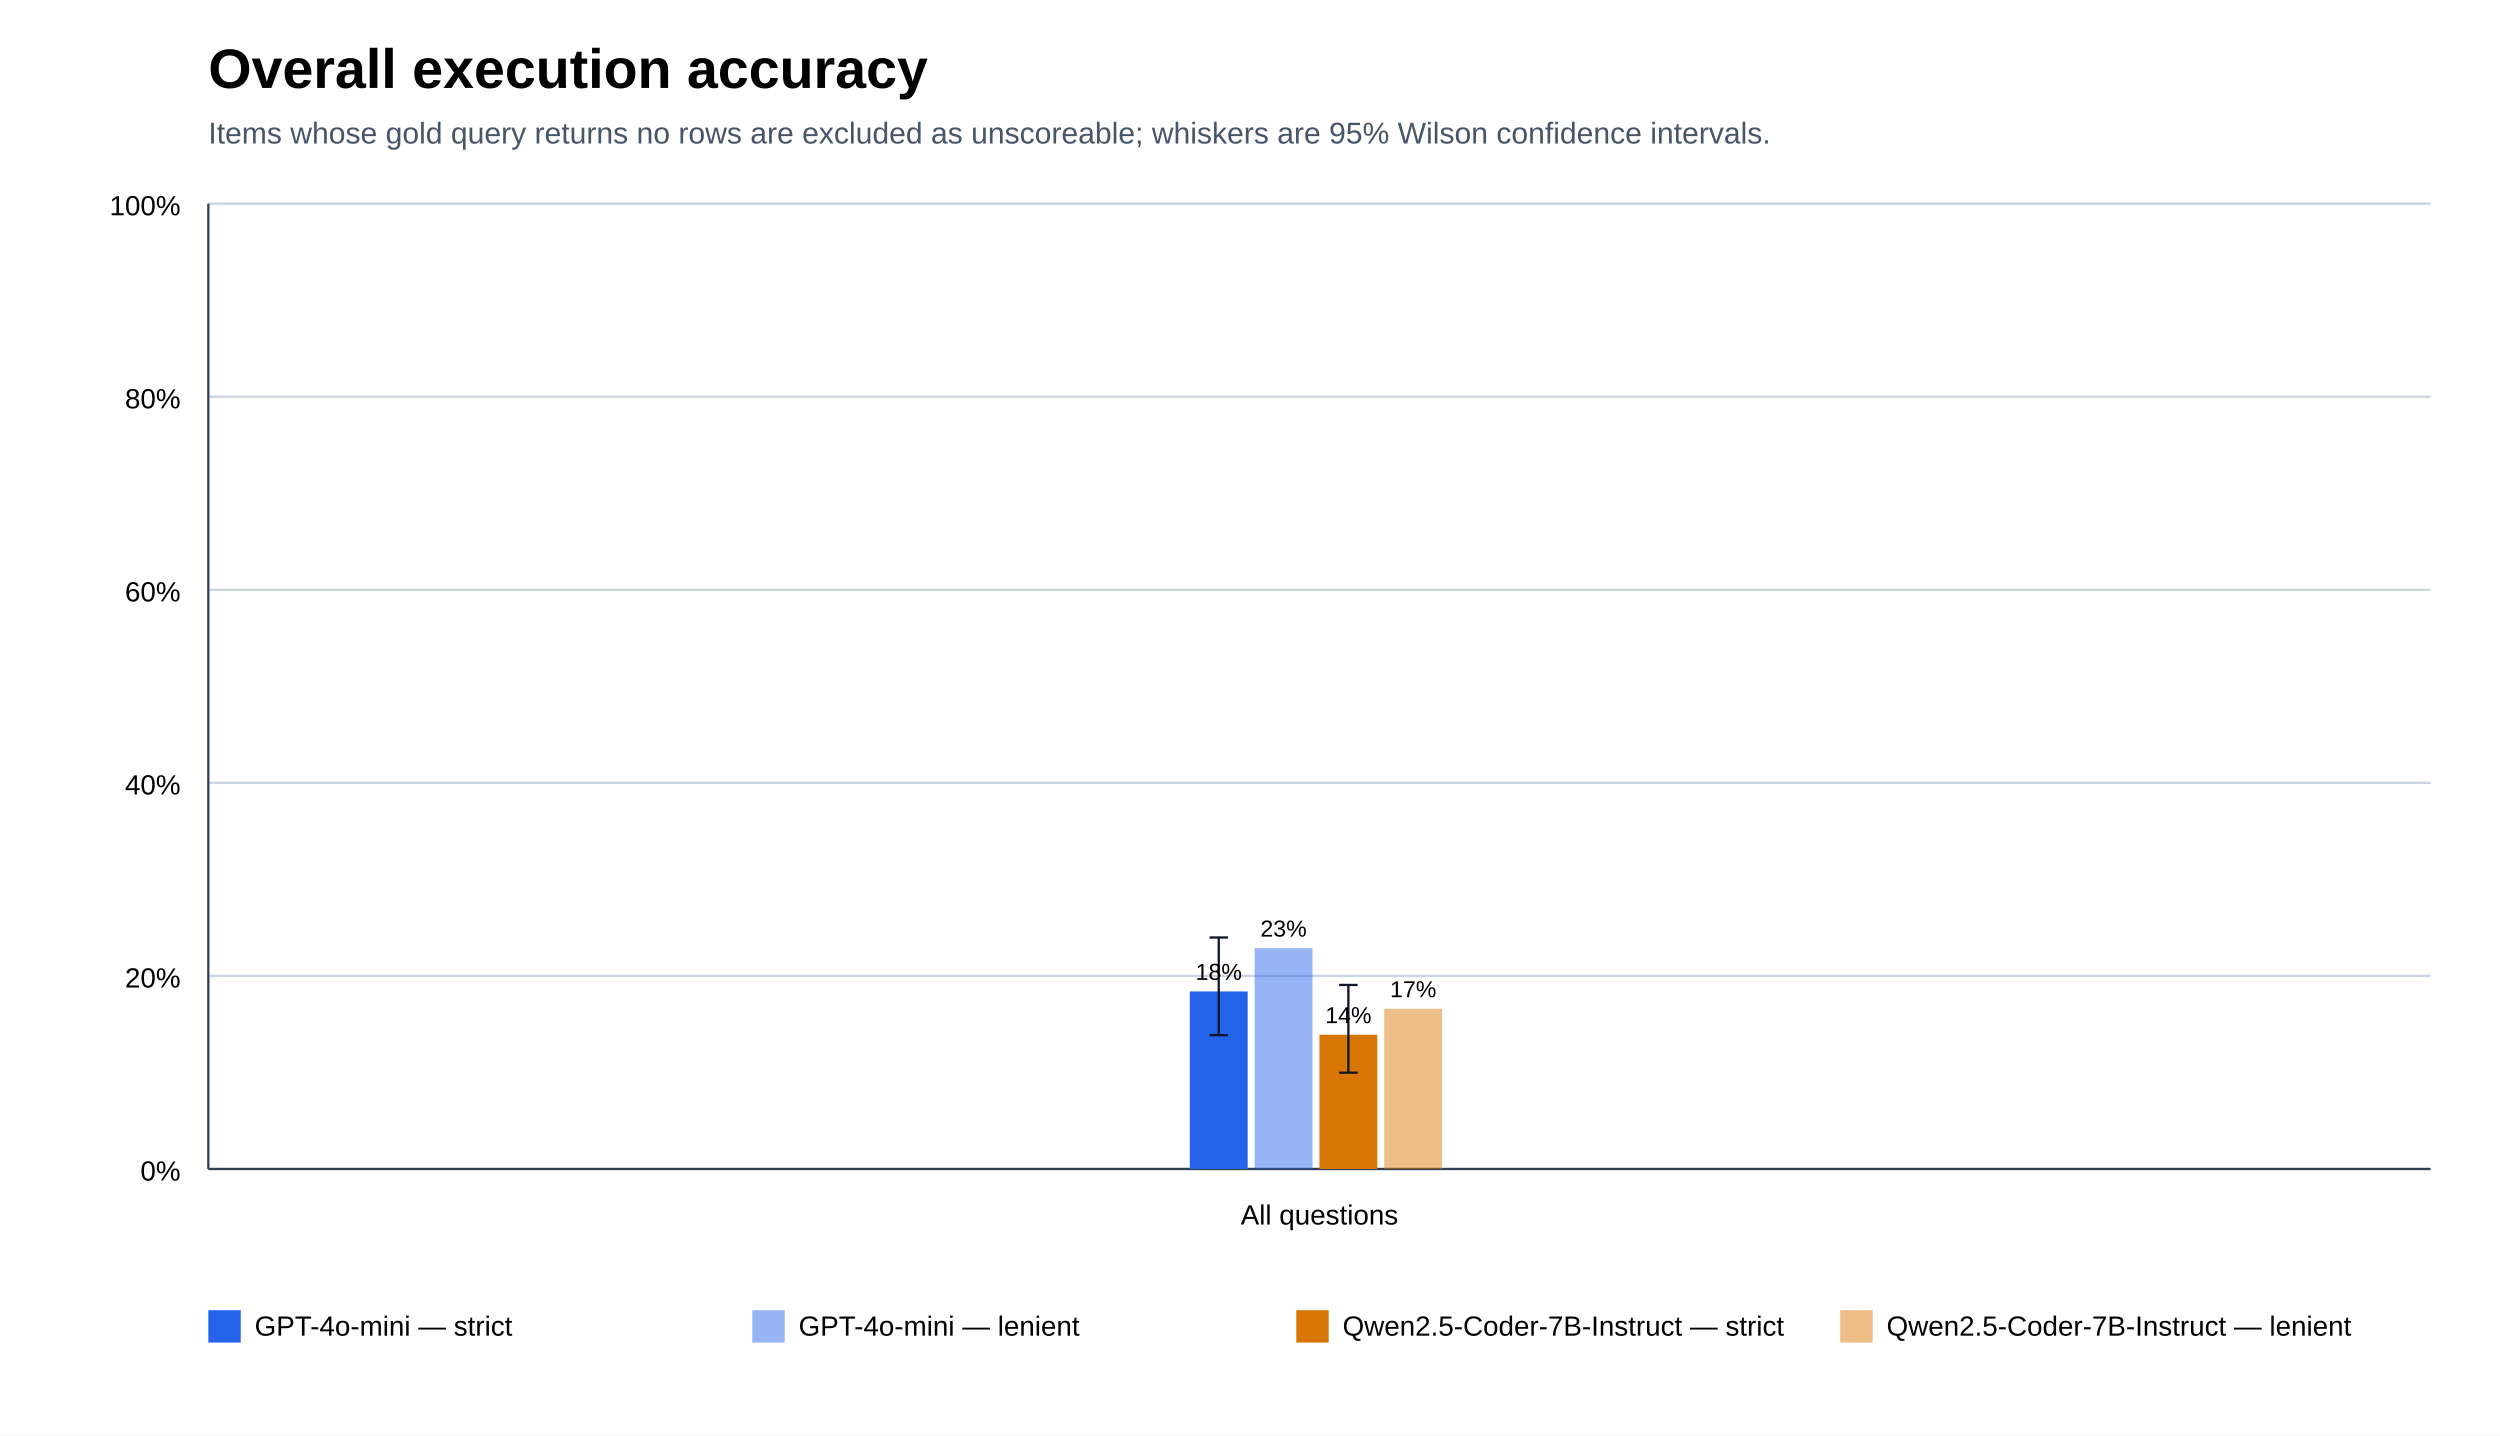
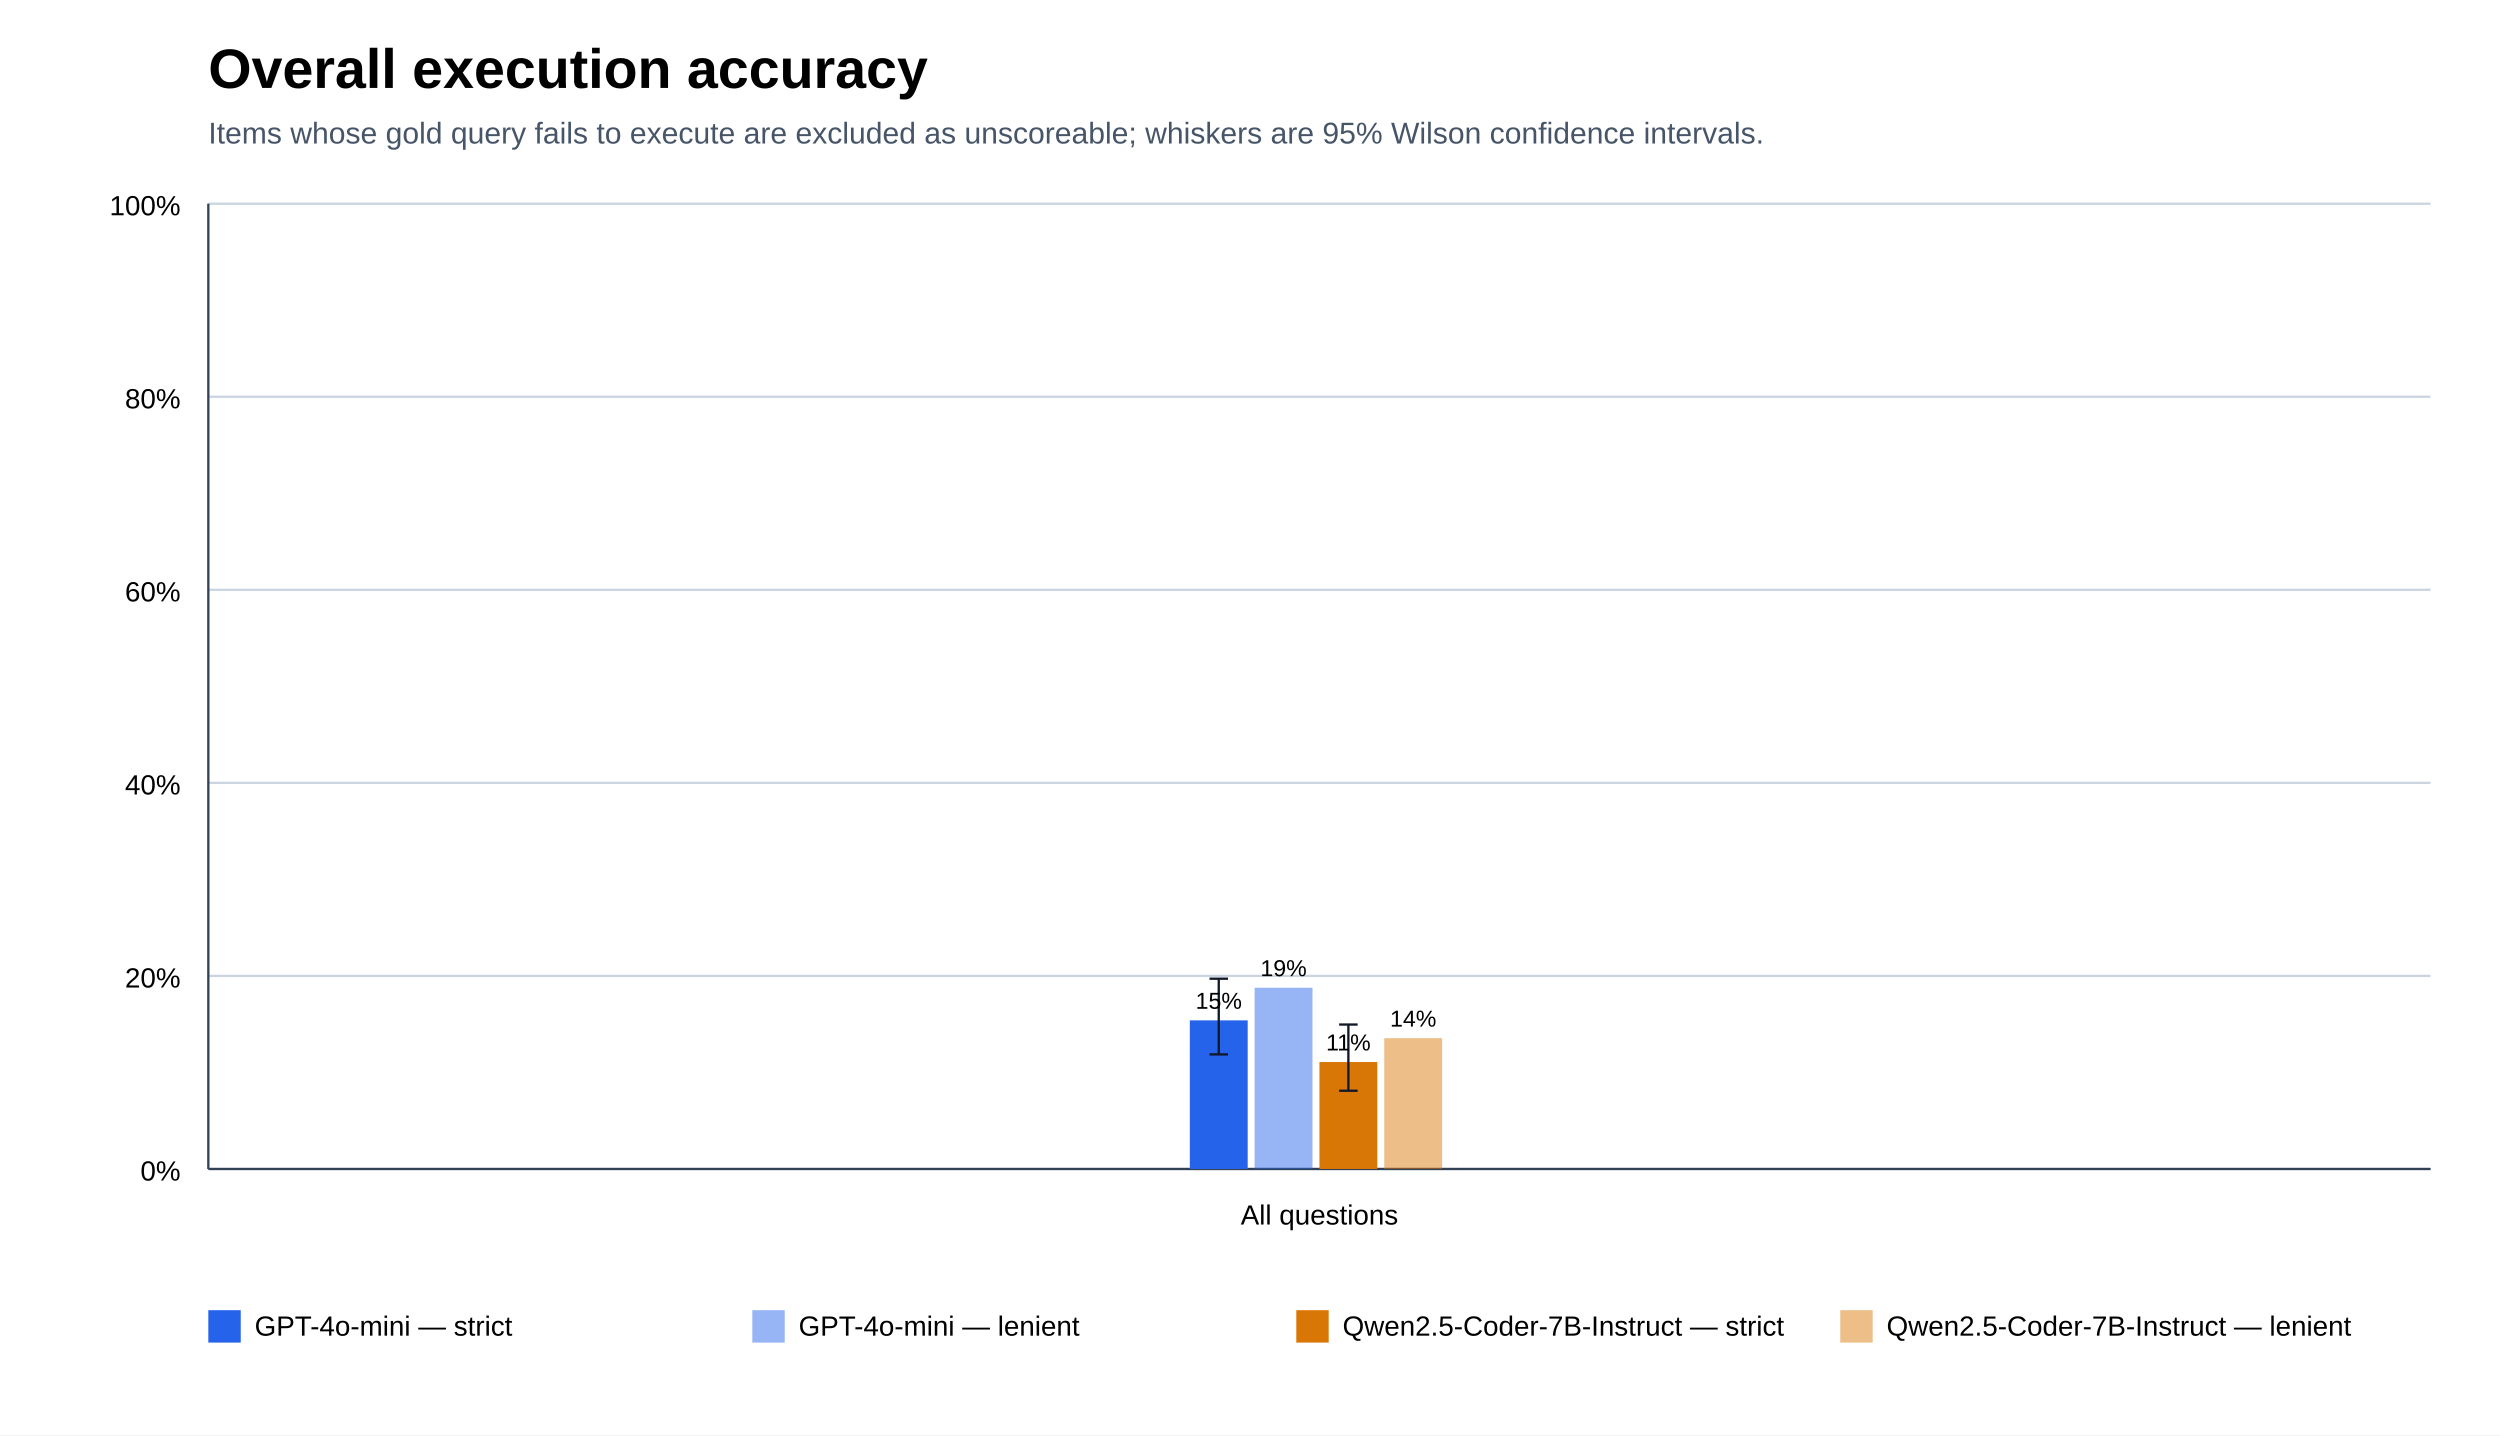
<svg xmlns="http://www.w3.org/2000/svg" width="1080" height="620" viewBox="0 0 1080 620" role="img" aria-labelledby="title desc">
  <rect width="100%" height="100%" fill="white" />
  <text x="90" y="38" font-family="Arial, sans-serif" font-size="24" font-weight="700">Overall execution accuracy</text>
-   <text x="90" y="62" font-family="Arial, sans-serif" font-size="13" fill="#475569">Items whose gold query returns no rows are excluded as unscoreable; whiskers are 95% Wilson confidence intervals.</text>
+   <text x="90" y="62" font-family="Arial, sans-serif" font-size="13" fill="#475569">Items whose gold query fails to execute are excluded as unscoreable; whiskers are 95% Wilson confidence intervals.</text>
  <line x1="90" y1="505.0" x2="1050" y2="505.0" stroke="#cbd5e1" stroke-width="1" />
  <text x="78" y="510.0" text-anchor="end" font-family="Arial, sans-serif" font-size="12">0%</text>
  <line x1="90" y1="421.6" x2="1050" y2="421.6" stroke="#cbd5e1" stroke-width="1" />
  <text x="78" y="426.6" text-anchor="end" font-family="Arial, sans-serif" font-size="12">20%</text>
  <line x1="90" y1="338.2" x2="1050" y2="338.2" stroke="#cbd5e1" stroke-width="1" />
  <text x="78" y="343.2" text-anchor="end" font-family="Arial, sans-serif" font-size="12">40%</text>
  <line x1="90" y1="254.8" x2="1050" y2="254.8" stroke="#cbd5e1" stroke-width="1" />
  <text x="78" y="259.8" text-anchor="end" font-family="Arial, sans-serif" font-size="12">60%</text>
  <line x1="90" y1="171.4" x2="1050" y2="171.4" stroke="#cbd5e1" stroke-width="1" />
  <text x="78" y="176.4" text-anchor="end" font-family="Arial, sans-serif" font-size="12">80%</text>
  <line x1="90" y1="88.0" x2="1050" y2="88.0" stroke="#cbd5e1" stroke-width="1" />
  <text x="78" y="93.0" text-anchor="end" font-family="Arial, sans-serif" font-size="12">100%</text>
  <line x1="90" y1="88" x2="90" y2="505" stroke="#334155" />
  <line x1="90" y1="505" x2="1050" y2="505" stroke="#334155" />
-   <rect x="514.0" y="428.3" width="25.0" height="76.7" fill="#2563eb" opacity="1" />
-   <line x1="526.5" y1="447.2" x2="526.5" y2="405.0" stroke="#111827" />
-   <line x1="522.5" y1="447.2" x2="530.5" y2="447.2" stroke="#111827" />
-   <line x1="522.5" y1="405.0" x2="530.5" y2="405.0" stroke="#111827" />
-   <text x="526.5" y="423.3" text-anchor="middle" font-family="Arial, sans-serif" font-size="10">18%</text>
-   <rect x="542.0" y="409.6" width="25.0" height="95.4" fill="#2563eb" opacity="0.48" />
-   <text x="554.5" y="404.6" text-anchor="middle" font-family="Arial, sans-serif" font-size="10">23%</text>
-   <rect x="570.0" y="447.0" width="25.0" height="58.0" fill="#d97706" opacity="1" />
-   <line x1="582.5" y1="463.4" x2="582.5" y2="425.5" stroke="#111827" />
-   <line x1="578.5" y1="463.4" x2="586.5" y2="463.4" stroke="#111827" />
-   <line x1="578.5" y1="425.5" x2="586.5" y2="425.5" stroke="#111827" />
-   <text x="582.5" y="442.0" text-anchor="middle" font-family="Arial, sans-serif" font-size="10">14%</text>
-   <rect x="598.0" y="435.8" width="25.0" height="69.2" fill="#d97706" opacity="0.48" />
-   <text x="610.5" y="430.8" text-anchor="middle" font-family="Arial, sans-serif" font-size="10">17%</text>
+   <rect x="514.0" y="440.8" width="25.0" height="64.2" fill="#2563eb" opacity="1" />
+   <line x1="526.5" y1="455.5" x2="526.5" y2="422.8" stroke="#111827" />
+   <line x1="522.5" y1="455.5" x2="530.5" y2="455.5" stroke="#111827" />
+   <line x1="522.5" y1="422.8" x2="530.5" y2="422.8" stroke="#111827" />
+   <text x="526.5" y="435.8" text-anchor="middle" font-family="Arial, sans-serif" font-size="10">15%</text>
+   <rect x="542.0" y="426.7" width="25.0" height="78.3" fill="#2563eb" opacity="0.48" />
+   <text x="554.5" y="421.7" text-anchor="middle" font-family="Arial, sans-serif" font-size="10">19%</text>
+   <rect x="570.0" y="458.8" width="25.0" height="46.2" fill="#d97706" opacity="1" />
+   <line x1="582.5" y1="471.2" x2="582.5" y2="442.6" stroke="#111827" />
+   <line x1="578.5" y1="471.2" x2="586.5" y2="471.2" stroke="#111827" />
+   <line x1="578.5" y1="442.6" x2="586.5" y2="442.6" stroke="#111827" />
+   <text x="582.5" y="453.8" text-anchor="middle" font-family="Arial, sans-serif" font-size="10">11%</text>
+   <rect x="598.0" y="448.5" width="25.0" height="56.5" fill="#d97706" opacity="0.48" />
+   <text x="610.5" y="443.5" text-anchor="middle" font-family="Arial, sans-serif" font-size="10">14%</text>
  <text x="570.0" y="529" text-anchor="middle" font-family="Arial, sans-serif" font-size="12">All questions</text>
  <rect x="90" y="566" width="14" height="14" fill="#2563eb" opacity="1" />
  <text x="110" y="577" font-family="Arial, sans-serif" font-size="12">GPT-4o-mini — strict</text>
  <rect x="325" y="566" width="14" height="14" fill="#2563eb" opacity="0.48" />
  <text x="345" y="577" font-family="Arial, sans-serif" font-size="12">GPT-4o-mini — lenient</text>
  <rect x="560" y="566" width="14" height="14" fill="#d97706" opacity="1" />
  <text x="580" y="577" font-family="Arial, sans-serif" font-size="12">Qwen2.5-Coder-7B-Instruct — strict</text>
  <rect x="795" y="566" width="14" height="14" fill="#d97706" opacity="0.48" />
  <text x="815" y="577" font-family="Arial, sans-serif" font-size="12">Qwen2.5-Coder-7B-Instruct — lenient</text>
</svg>
